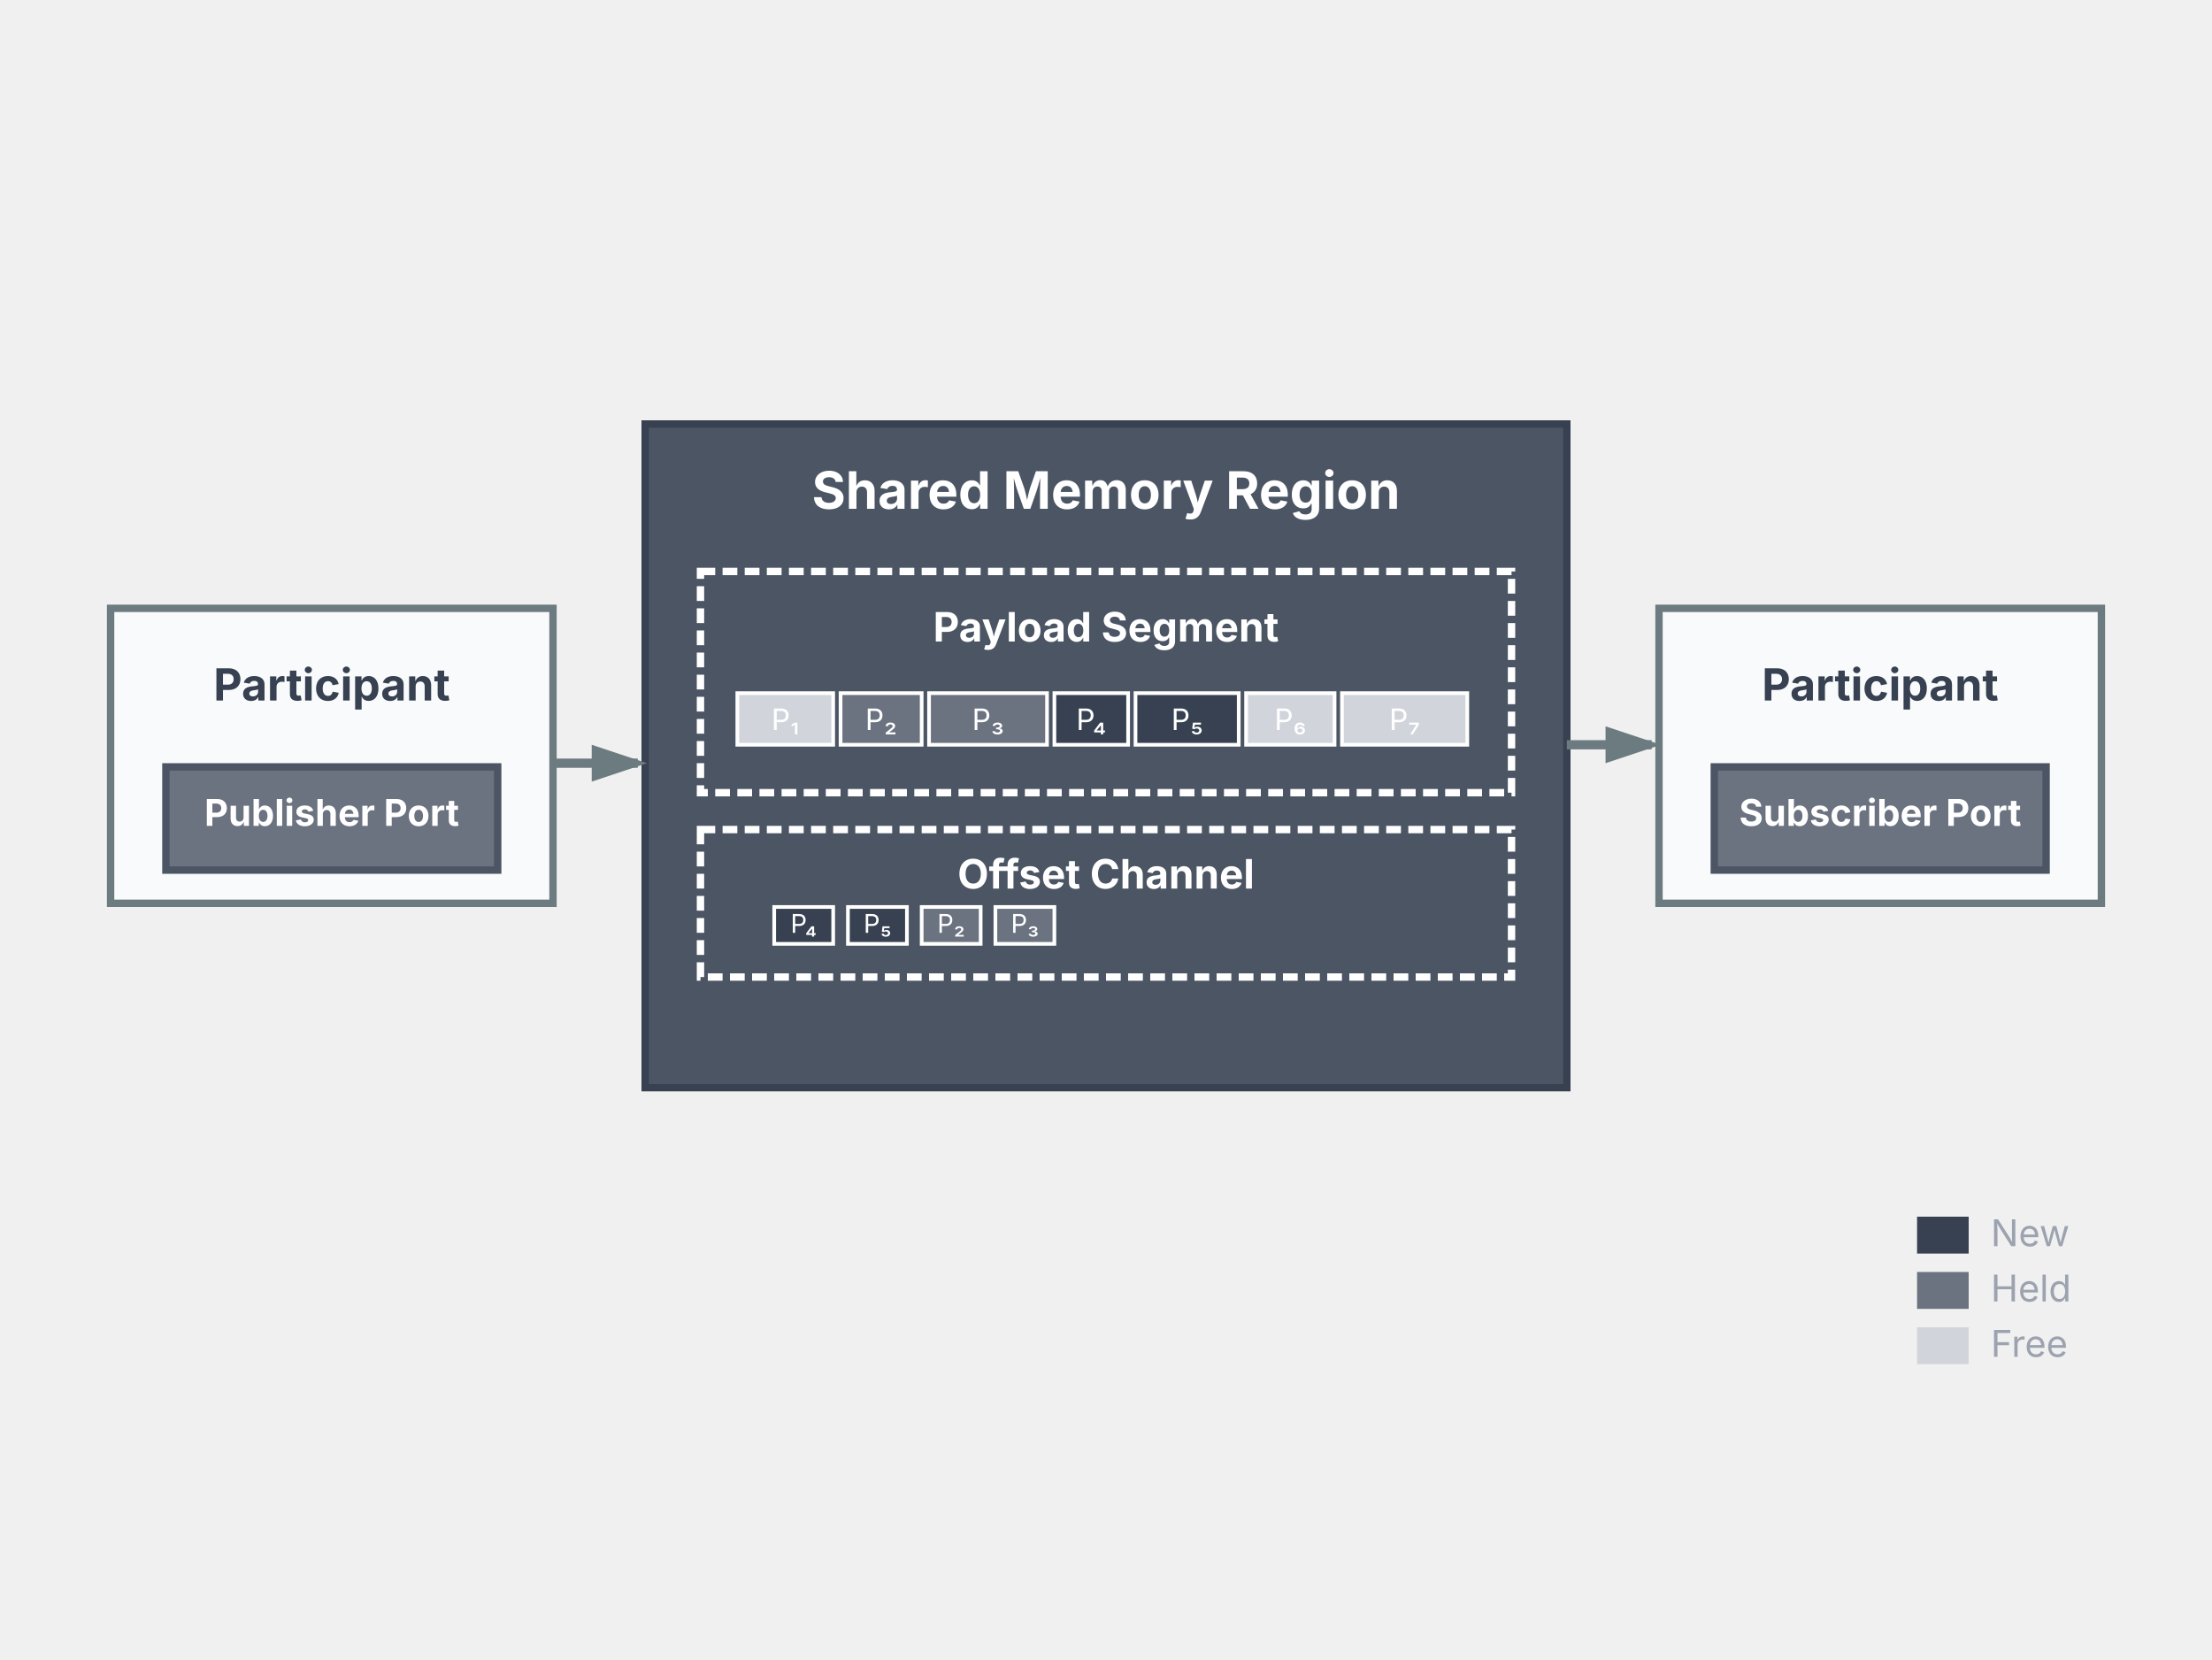
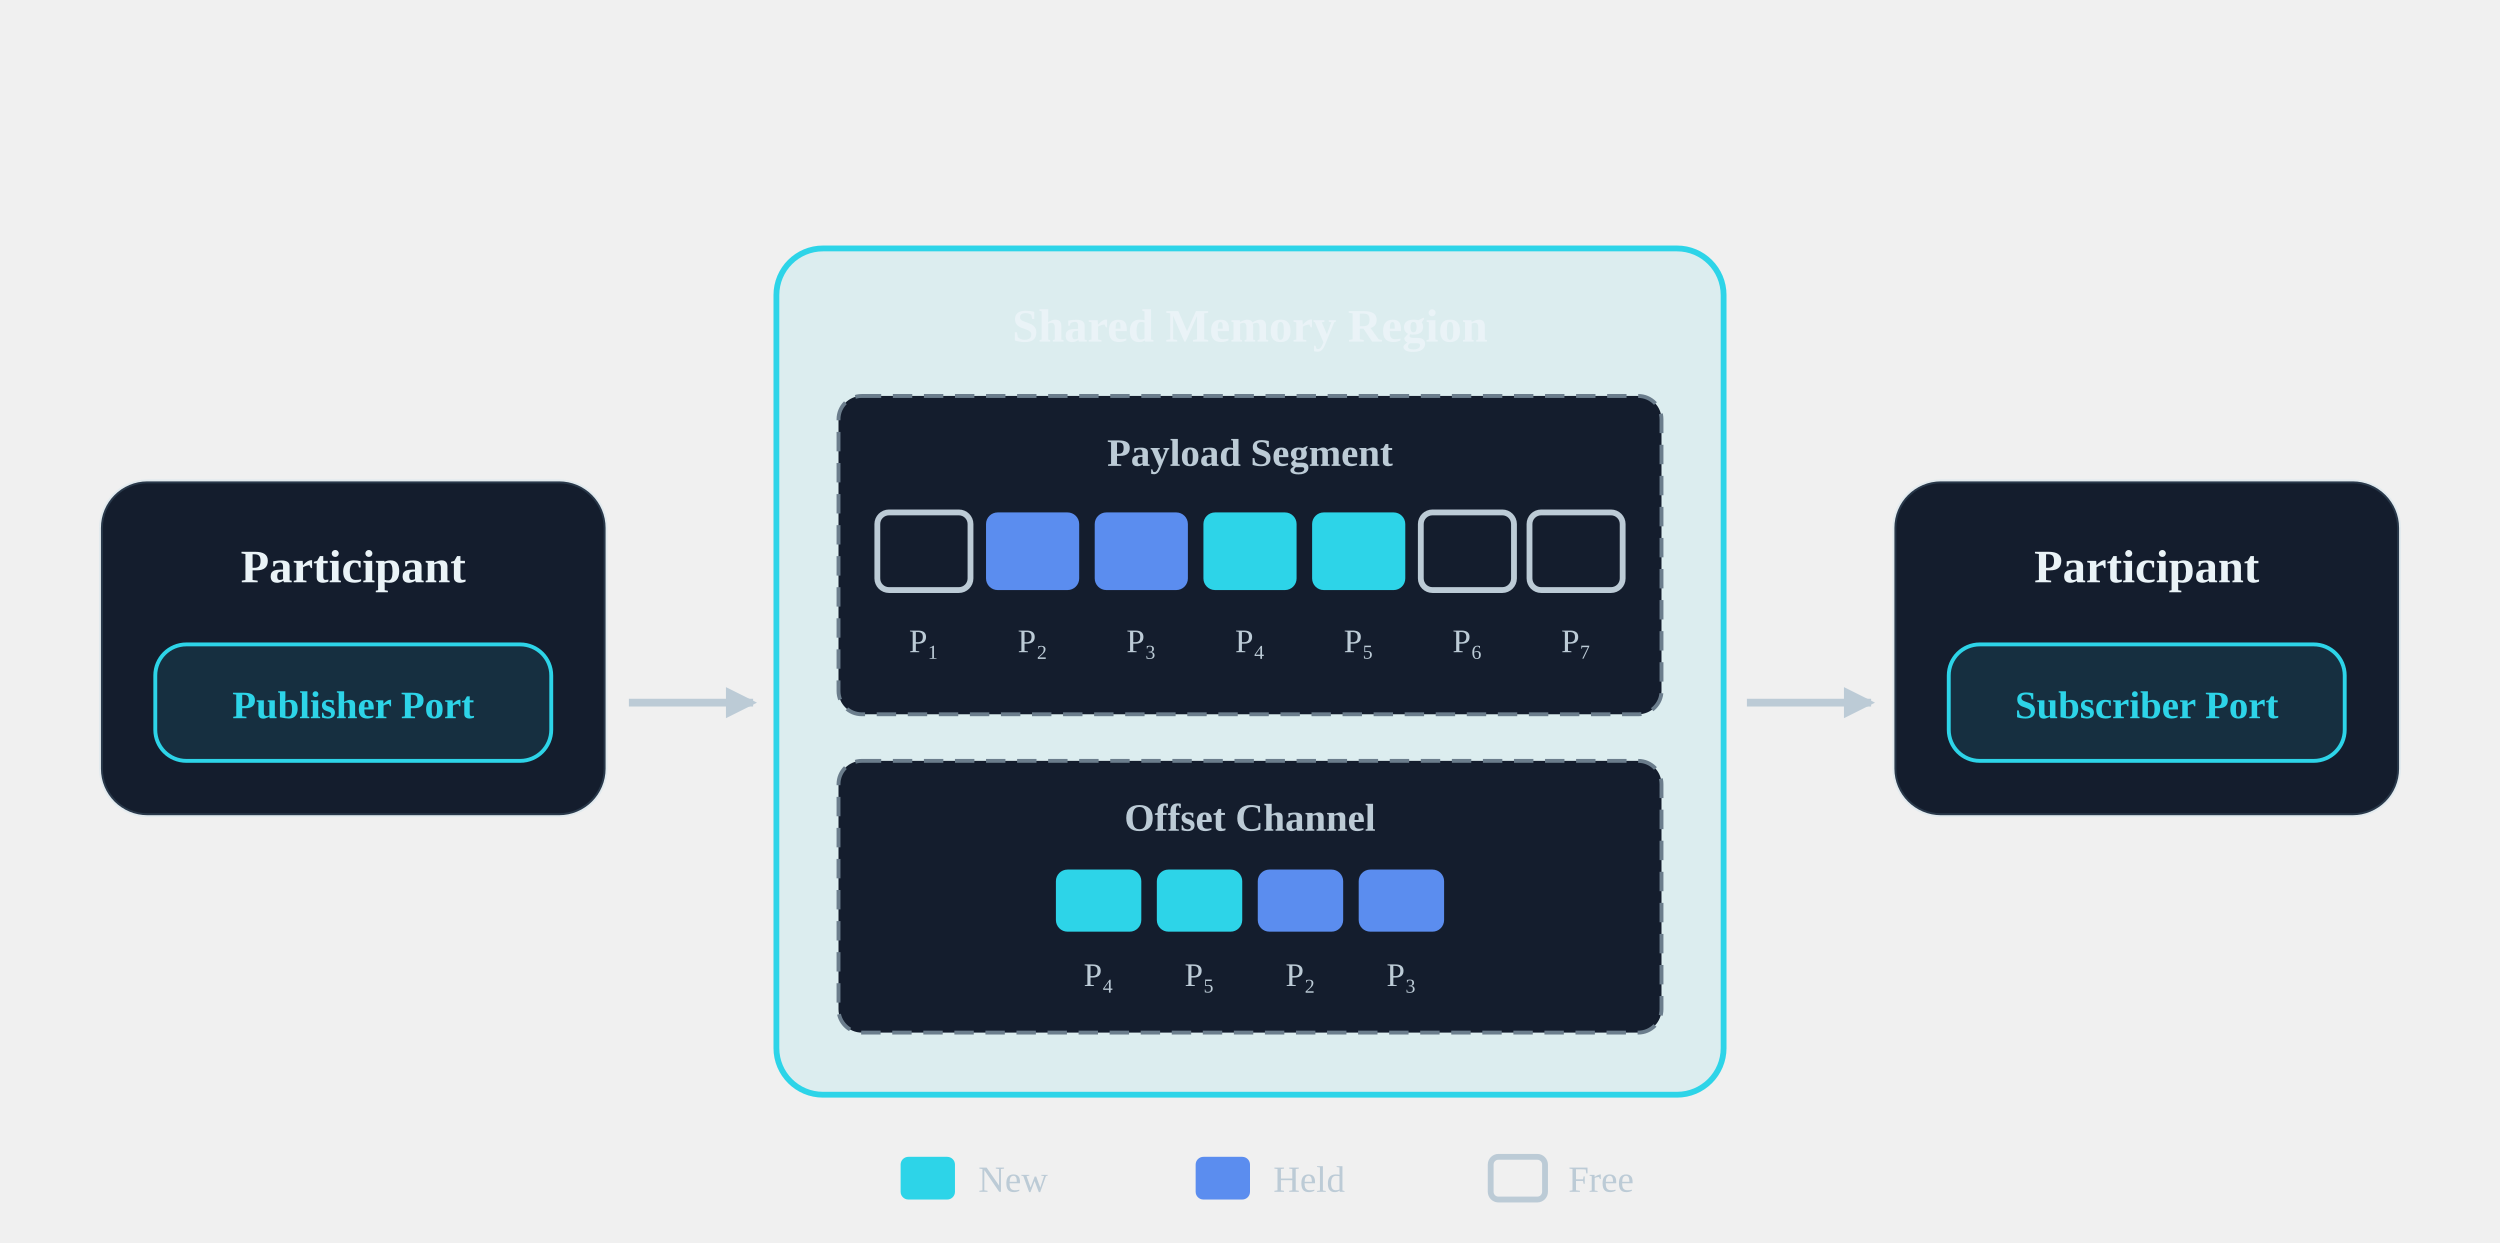
- <svg xmlns="http://www.w3.org/2000/svg" viewBox="0 0 600 450">
+ <svg xmlns="http://www.w3.org/2000/svg" viewBox="-22 0 644 320" role="img" aria-label="Publish-subscribe over shared memory">
+   <style>
+     .pm-box   { fill: var(--ix-surface, #141d2d); stroke: var(--ix-line, rgba(150,200,230,0.16)); stroke-width: 1; }
+     .pm-port  { fill: rgba(45,212,232,0.10); stroke: var(--ix-ice, #2dd4e8); stroke-width: 1; }
+     .pm-smr   { fill: rgba(45,212,232,0.10); stroke: var(--ix-ice, #2dd4e8); stroke-width: 1.5; }
+     .pm-seg   { fill: var(--ix-surface, #141d2d); stroke: var(--ix-muted-2, #6b7d8c); stroke-width: 1; stroke-dasharray: 5 3; }
+     .pm-new   { fill: var(--ix-ice, #2dd4e8); }
+     .pm-held  { fill: var(--ix-blue, #5b8def); }
+     .pm-free  { fill: none; stroke: var(--ix-muted, #bccbd6); stroke-width: 1.5; }
+     .pm-title { font-family: var(--font-stack, sans-serif); font-weight: 600; font-size: 12px; fill: var(--ix-text, #eaf3f7); }
+     .pm-port-t{ font-family: var(--font-stack--monospace, monospace); font-weight: 600; font-size: 10px; fill: var(--ix-ice, #2dd4e8); }
+     .pm-label { font-family: var(--font-stack, sans-serif); font-weight: 600; font-size: 10px; fill: var(--ix-muted, #bccbd6); }
+     .pm-cell  { font-family: var(--font-stack--monospace, monospace); font-size: 8.5px; fill: var(--ix-muted, #bccbd6); }
+     .pm-leg   { font-family: var(--font-stack, sans-serif); font-size: 9.5px; fill: var(--ix-muted, #bccbd6); }
+     .pm-flow  { stroke: var(--ix-muted, #bccbd6); stroke-width: 2; fill: none; }
+   </style>
  <defs>
-     <style>
-       .custom-fonts {
-         font-family: Inter, -apple-system, BlinkMacSystemFont, 'Segoe UI', Roboto, sans-serif;
-       }
-     </style>
-     <marker id="bluearrow" markerWidth="6" markerHeight="4" refX="5" refY="2" orient="auto">
-       <polygon points="0 0, 6 2, 0 4" fill="#6c7b7f" />
+     <marker id="pm-arrow" markerWidth="10" markerHeight="10" refX="8" refY="5" orient="auto" markerUnits="userSpaceOnUse" overflow="visible">
+       <path d="M1,1 L9,5 L1,9 Z" fill="var(--ix-muted, #bccbd6)" />
    </marker>
  </defs>
-   <rect width="600" height="450" fill="transparent" />
-   <rect x="30" y="165" width="120" height="80" fill="#f9fafb" stroke="#6c7b7f" stroke-width="2" />
-   <text x="90" y="190" text-anchor="middle" class="custom-fonts" font-size="12" font-weight="bold" fill="#374151">Participant</text>
-   <rect x="45" y="208" width="90" height="28" fill="#6b7280" stroke="#4b5563" stroke-width="2" />
-   <text x="90" y="224" text-anchor="middle" class="custom-fonts" font-size="10" font-weight="bold" fill="white">Publisher Port</text>
-   <rect x="450" y="165" width="120" height="80" fill="#f9fafb" stroke="#6c7b7f" stroke-width="2" />
-   <text x="510" y="190" text-anchor="middle" class="custom-fonts" font-size="12" font-weight="bold" fill="#374151">Participant</text>
-   <rect x="465" y="208" width="90" height="28" fill="#6b7280" stroke="#4b5563" stroke-width="2" />
-   <text x="510" y="224" text-anchor="middle" class="custom-fonts" font-size="10" font-weight="bold" fill="white">Subscriber Port</text>
-   <rect x="175" y="115" width="250" height="180" fill="#4b5563" stroke="#374151" stroke-width="2" />
-   <text x="300" y="138" text-anchor="middle" class="custom-fonts" font-size="14" font-weight="bold" fill="white">Shared Memory Region</text>
-   <rect x="190" y="155" width="220" height="60" fill="none" stroke="white" stroke-width="2" stroke-dasharray="4,2" />
-   <text x="300" y="174" text-anchor="middle" class="custom-fonts" font-size="11" font-weight="bold" fill="white">Payload Segment</text>
-   <rect x="200" y="188" width="26" height="14" fill="#d1d5db" stroke="white" stroke-width="1" />
-   <rect x="228" y="188" width="22" height="14" fill="#6b7280" stroke="white" stroke-width="1" />
-   <rect x="252" y="188" width="32" height="14" fill="#6b7280" stroke="white" stroke-width="1" />
-   <rect x="286" y="188" width="20" height="14" fill="#374151" stroke="white" stroke-width="1" />
-   <rect x="308" y="188" width="28" height="14" fill="#374151" stroke="white" stroke-width="1" />
-   <rect x="338" y="188" width="24" height="14" fill="#d1d5db" stroke="white" stroke-width="1" />
-   <rect x="364" y="188" width="34" height="14" fill="#d1d5db" stroke="white" stroke-width="1" />
-   <text x="213" y="198" text-anchor="middle" class="custom-fonts" font-size="8" fill="white">P₁</text>
-   <text x="239" y="198" text-anchor="middle" class="custom-fonts" font-size="8" fill="white">P₂</text>
-   <text x="268" y="198" text-anchor="middle" class="custom-fonts" font-size="8" fill="white">P₃</text>
-   <text x="296" y="198" text-anchor="middle" class="custom-fonts" font-size="8" fill="white">P₄</text>
-   <text x="322" y="198" text-anchor="middle" class="custom-fonts" font-size="8" fill="white">P₅</text>
-   <text x="350" y="198" text-anchor="middle" class="custom-fonts" font-size="8" fill="white">P₆</text>
-   <text x="381" y="198" text-anchor="middle" class="custom-fonts" font-size="8" fill="white">P₇</text>
-   <rect x="190" y="225" width="220" height="40" fill="none" stroke="white" stroke-width="2" stroke-dasharray="4,2" />
-   <text x="300" y="241" text-anchor="middle" class="custom-fonts" font-size="11" font-weight="bold" fill="white">Offset Channel</text>
-   <rect x="210" y="246" width="16" height="10" fill="#374151" stroke="white" stroke-width="1" />
-   <text x="218" y="253" text-anchor="middle" class="custom-fonts" font-size="7" fill="white">P₄</text>
-   <rect x="230" y="246" width="16" height="10" fill="#374151" stroke="white" stroke-width="1" />
-   <text x="238" y="253" text-anchor="middle" class="custom-fonts" font-size="7" fill="white">P₅</text>
-   <rect x="250" y="246" width="16" height="10" fill="#6b7280" stroke="white" stroke-width="1" />
-   <text x="258" y="253" text-anchor="middle" class="custom-fonts" font-size="7" fill="white">P₂</text>
-   <rect x="270" y="246" width="16" height="10" fill="#6b7280" stroke="white" stroke-width="1" />
-   <text x="278" y="253" text-anchor="middle" class="custom-fonts" font-size="7" fill="white">P₃</text>
-   <line x1="150" y1="207" x2="173" y2="207" stroke="#6c7b7f" stroke-width="2.5" marker-end="url(#bluearrow)" />
-   <line x1="425" y1="202" x2="448" y2="202" stroke="#6c7b7f" stroke-width="2.5" marker-end="url(#bluearrow)" />
-   <rect x="520" y="330" width="14" height="10" fill="#374151" />
-   <text x="540" y="338" font-size="10" class="custom-fonts" fill="#9ca3af">New</text>
-   <rect x="520" y="345" width="14" height="10" fill="#6b7280" />
-   <text x="540" y="353" font-size="10" class="custom-fonts" fill="#9ca3af">Held</text>
-   <rect x="520" y="360" width="14" height="10" fill="#d1d5db" />
-   <text x="540" y="368" font-size="10" class="custom-fonts" fill="#9ca3af">Free</text>
+   <rect class="pm-box" x="4" y="124" width="130" height="86" rx="12" />
+   <text class="pm-title" x="69" y="150" text-anchor="middle">Participant</text>
+   <rect class="pm-port" x="18" y="166" width="102" height="30" rx="8" />
+   <text class="pm-port-t" x="69" y="185" text-anchor="middle">Publisher Port</text>
+   <rect class="pm-smr" x="178" y="64" width="244" height="218" rx="12" />
+   <text class="pm-title" x="300" y="88" text-anchor="middle">Shared Memory Region</text>
+   <rect class="pm-seg" x="194" y="102" width="212" height="82" rx="6" />
+   <text class="pm-label" x="300" y="120" text-anchor="middle">Payload Segment</text>
+   <rect class="pm-free" x="204" y="132" width="24" height="20" rx="3" />
+   <rect class="pm-held" x="232" y="132" width="24" height="20" rx="3" />
+   <rect class="pm-held" x="260" y="132" width="24" height="20" rx="3" />
+   <rect class="pm-new" x="288" y="132" width="24" height="20" rx="3" />
+   <rect class="pm-new" x="316" y="132" width="24" height="20" rx="3" />
+   <rect class="pm-free" x="344" y="132" width="24" height="20" rx="3" />
+   <rect class="pm-free" x="372" y="132" width="24" height="20" rx="3" />
+   <text class="pm-cell" x="216" y="168" text-anchor="middle">P₁</text>
+   <text class="pm-cell" x="244" y="168" text-anchor="middle">P₂</text>
+   <text class="pm-cell" x="272" y="168" text-anchor="middle">P₃</text>
+   <text class="pm-cell" x="300" y="168" text-anchor="middle">P₄</text>
+   <text class="pm-cell" x="328" y="168" text-anchor="middle">P₅</text>
+   <text class="pm-cell" x="356" y="168" text-anchor="middle">P₆</text>
+   <text class="pm-cell" x="384" y="168" text-anchor="middle">P₇</text>
+   <rect class="pm-seg" x="194" y="196" width="212" height="70" rx="6" />
+   <text class="pm-label" x="300" y="214" text-anchor="middle">Offset Channel</text>
+   <rect class="pm-new" x="250" y="224" width="22" height="16" rx="3" />
+   <rect class="pm-new" x="276" y="224" width="22" height="16" rx="3" />
+   <rect class="pm-held" x="302" y="224" width="22" height="16" rx="3" />
+   <rect class="pm-held" x="328" y="224" width="22" height="16" rx="3" />
+   <text class="pm-cell" x="261" y="254" text-anchor="middle">P₄</text>
+   <text class="pm-cell" x="287" y="254" text-anchor="middle">P₅</text>
+   <text class="pm-cell" x="313" y="254" text-anchor="middle">P₂</text>
+   <text class="pm-cell" x="339" y="254" text-anchor="middle">P₃</text>
+   <rect class="pm-box" x="466" y="124" width="130" height="86" rx="12" />
+   <text class="pm-title" x="531" y="150" text-anchor="middle">Participant</text>
+   <rect class="pm-port" x="480" y="166" width="102" height="30" rx="8" />
+   <text class="pm-port-t" x="531" y="185" text-anchor="middle">Subscriber Port</text>
+   <line class="pm-flow" x1="140" y1="181" x2="172" y2="181" marker-end="url(#pm-arrow)" />
+   <line class="pm-flow" x1="428" y1="181" x2="460" y2="181" marker-end="url(#pm-arrow)" />
+   <rect class="pm-new" x="210" y="298" width="14" height="11" rx="2" />
+   <text class="pm-leg" x="230" y="307">New</text>
+   <rect class="pm-held" x="286" y="298" width="14" height="11" rx="2" />
+   <text class="pm-leg" x="306" y="307">Held</text>
+   <rect class="pm-free" x="362" y="298" width="14" height="11" rx="2" />
+   <text class="pm-leg" x="382" y="307">Free</text>
</svg>
